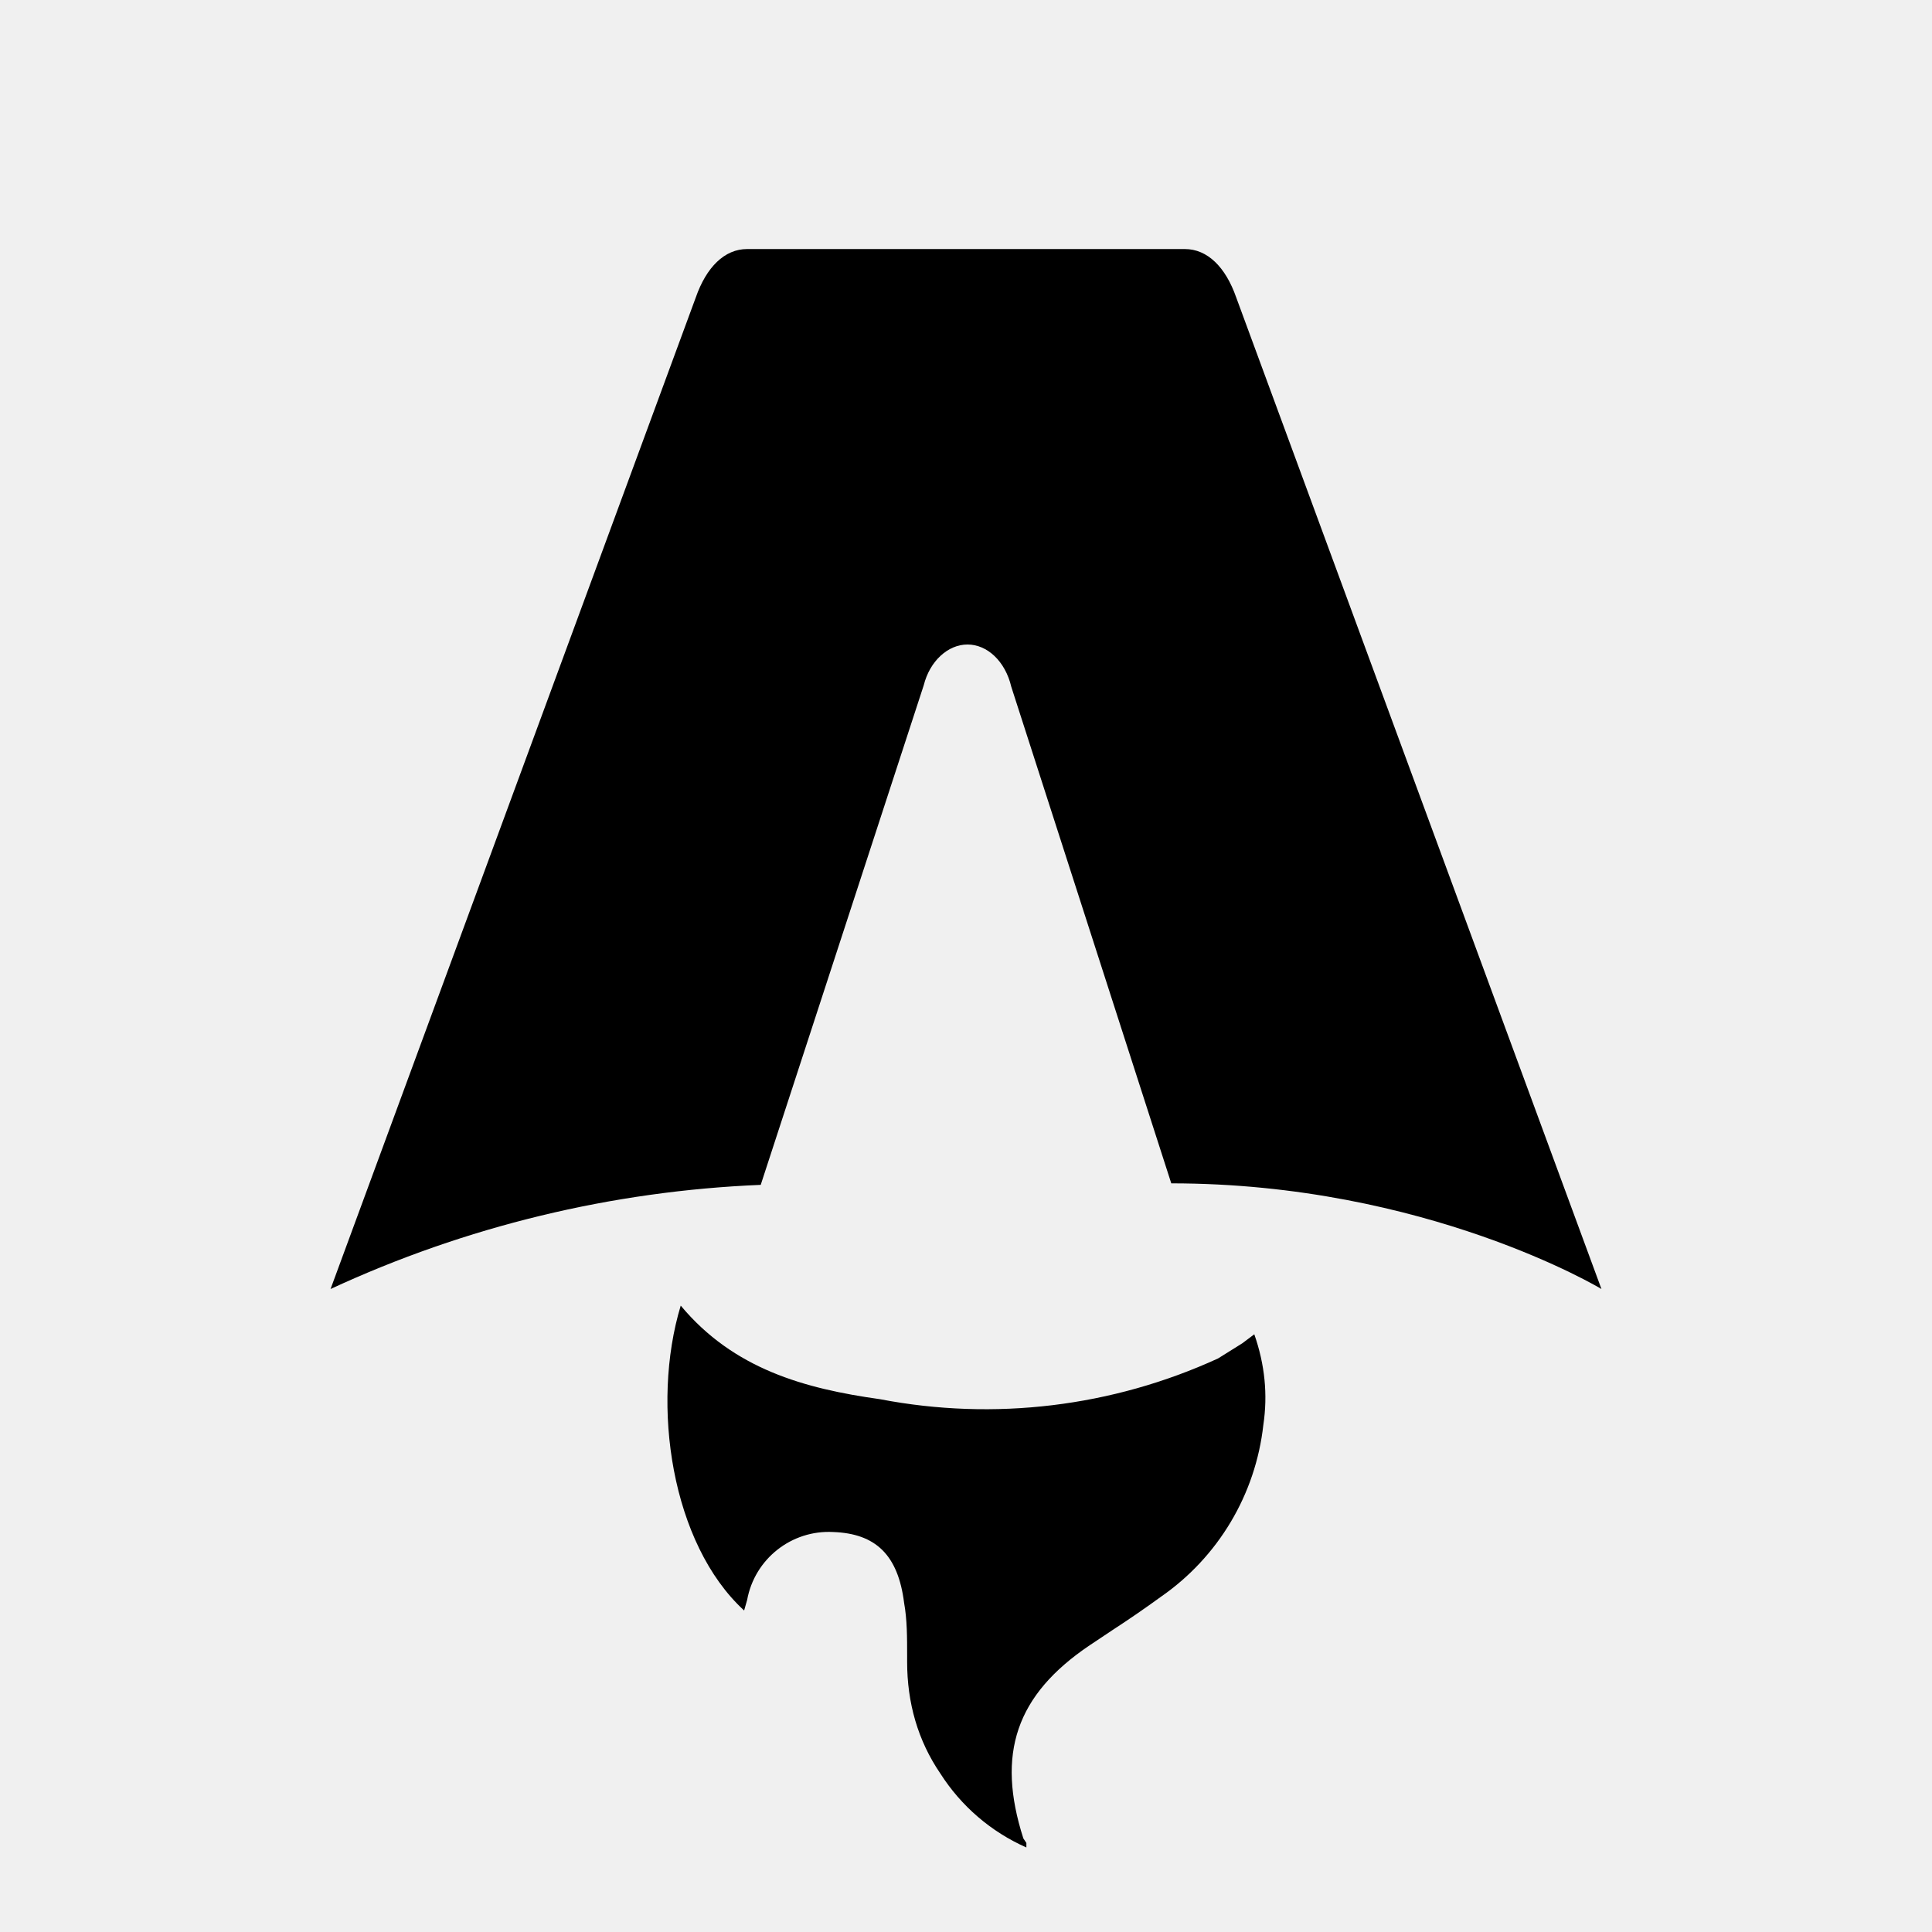
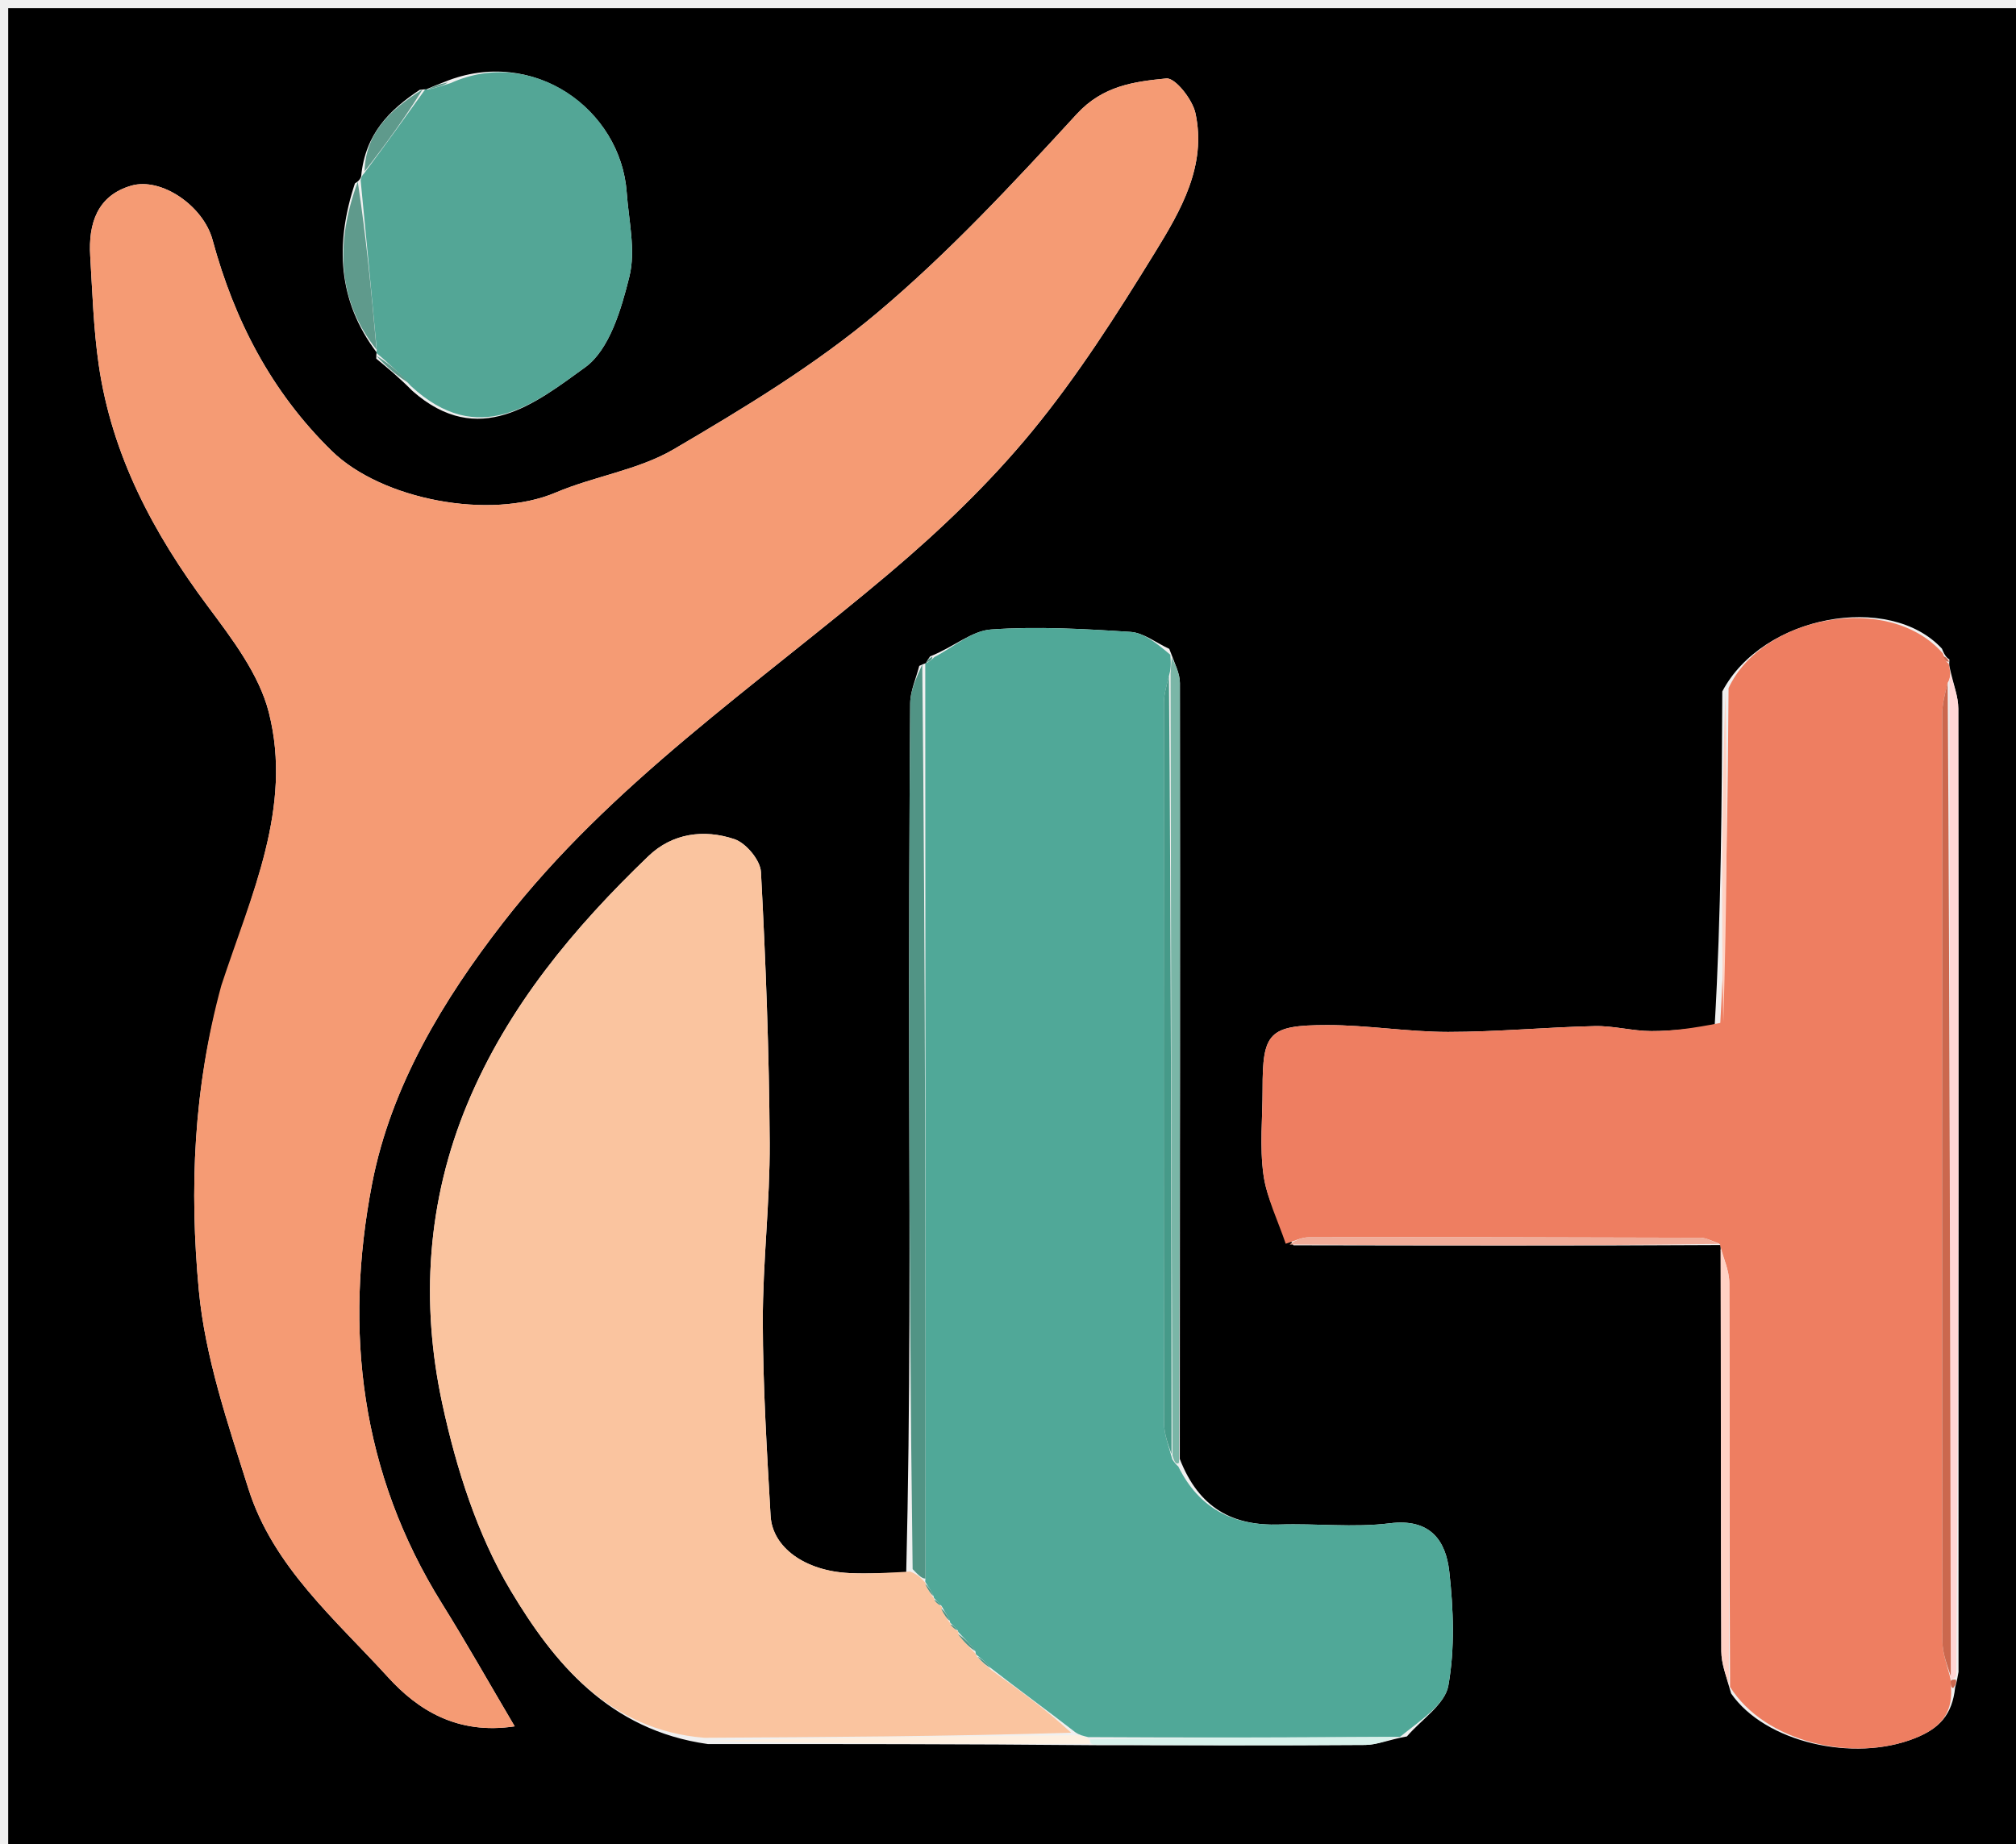
- <svg xmlns="http://www.w3.org/2000/svg" fill="none" viewBox="0 0 128 128">
-   <path d="M50.4 78.5a75.1 75.1 0 0 0-28.5 6.9l24.2-65.7c.7-2 1.9-3.2 3.4-3.2h29c1.5 0 2.7 1.2 3.4 3.2l24.2 65.7s-11.6-7-28.5-7L67 45.5c-.4-1.7-1.6-2.8-2.9-2.8-1.3 0-2.5 1.1-2.9 2.7L50.4 78.5Zm-1.1 28.2Zm-4.2-20.2c-2 6.6-.6 15.8 4.2 20.2a17.5 17.5 0 0 1 .2-.7 5.5 5.5 0 0 1 5.7-4.5c2.8.1 4.3 1.5 4.7 4.7.2 1.1.2 2.3.2 3.5v.4c0 2.7.7 5.2 2.2 7.4a13 13 0 0 0 5.7 4.9v-.3l-.2-.3c-1.8-5.6-.5-9.5 4.4-12.8l1.5-1a73 73 0 0 0 3.2-2.2 16 16 0 0 0 6.8-11.4c.3-2 .1-4-.6-6l-.8.6-1.6 1a37 37 0 0 1-22.4 2.7c-5-.7-9.7-2-13.2-6.2Z" />
-   <style>
-         path { fill: #000; }
-         @media (prefers-color-scheme: dark) {
-             path { fill: #FFF; }
-         }
-     </style>
+ <svg xmlns="http://www.w3.org/2000/svg" version="1.1" id="Layer_1" x="0px" y="0px" width="100%" viewBox="0 0 246 225" enable-background="new 0 0 246 225" xml:space="preserve">
+   <path fill="#000000" opacity="1" stroke="none" d=" M146,226   C97.333,226 49.167,226 1,226   C1,151 1,76 1,1   C83,1 165,1 247,1   C247,76 247,151 247,226   C213.5,226 180,226 146,226  M51.961,10.931   C51.961,10.931 51.916,10.863 51.215,10.963   C47.552,13.403 44.568,16.316 44.071,21.511   C44.071,21.511 44.005,21.989 43.31,22.382   C40.89,29.704 41.168,36.684 45.976,43.032   C45.976,43.032 45.902,43.051 45.915,43.769   C47.269,44.882 48.623,45.996 50.342,47.723   C58.408,54.809 65.309,49.231 71.401,44.829   C74.37,42.683 75.816,37.726 76.8,33.756   C77.593,30.557 76.719,26.925 76.475,23.494   C75.747,13.285 64.959,5.635 54.29,9.976   C53.487,10.289 52.684,10.602 51.961,10.931  M133.931,212.988   C144.822,212.992 155.713,213.033 166.602,212.953   C168.043,212.942 169.478,212.309 171.676,211.914   C173.442,209.858 176.326,208.002 176.736,205.705   C177.541,201.192 177.36,196.39 176.847,191.791   C176.421,187.969 174.495,185.284 169.593,185.9   C165.172,186.455 160.623,185.899 156.138,186.051   C150.491,186.243 146.311,184.1 143.962,178.048   C143.98,146.483 144.009,114.919 143.976,83.355   C143.975,82.184 143.362,81.015 142.68,79.19   C141.103,78.467 139.561,77.22 137.945,77.116   C132.278,76.75 126.561,76.425 120.916,76.823   C118.55,76.99 116.314,79.006 113.495,80.105   C113.296,80.382 113.096,80.658 112.998,80.96   C112.998,80.96 112.905,80.909 112.171,81.267   C111.785,82.791 111.076,84.313 111.064,85.84   C110.954,100.883 110.916,115.927 110.944,130.97   C110.98,151.089 111.093,171.207 110.58,191.927   C108.252,191.951 105.918,192.091 103.598,191.975   C98.252,191.708 94.252,188.875 94.03,184.99   C93.579,177.09 93.092,169.18 93.08,161.273   C93.07,154.006 93.962,146.737 93.92,139.472   C93.855,128.447 93.442,117.419 92.853,106.409   C92.776,104.976 91.036,102.888 89.625,102.413   C85.927,101.165 82.055,101.666 79.123,104.482   C69.996,113.246 61.965,122.865 57.034,134.705   C52.094,146.565 51.313,158.987 53.97,171.305   C55.673,179.198 58.24,187.315 62.351,194.173   C67.593,202.917 74.294,211.151 86.377,212.844   C101.921,212.84 117.464,212.837 133.931,212.988  M210.02,151.941   C210.02,151.941 209.887,151.953 210.002,152.896   C210.001,169.105 209.976,185.313 210.041,201.522   C210.047,203.019 210.624,204.513 211.238,206.668   C215.363,212.635 226.167,215.12 233.675,212.126   C236.605,210.957 238.227,209.312 238.578,205.913   C238.672,205.598 238.765,205.283 238.988,204.042   C238.992,164.854 239.006,125.666 238.959,86.478   C238.957,84.997 238.357,83.518 237.918,81.512   C237.873,81.338 237.827,81.164 237.878,80.486   C237.606,80.297 237.335,80.108 236.963,79.163   C230.564,72.223 215.047,75.089 210.16,84.386   C210.096,97.907 210.032,111.427 209.226,125.274   C206.652,125.477 204.077,125.841 201.504,125.834   C199.2,125.828 196.893,125.173 194.596,125.225   C188.626,125.361 182.661,125.938 176.694,125.937   C171.777,125.936 166.86,125.095 161.943,125.1   C154.793,125.108 154.062,126.023 154.065,132.919   C154.066,136.403 153.699,139.938 154.173,143.356   C154.572,146.235 155.946,148.98 157.833,151.975   C175.234,152.008 192.634,152.041 210.02,151.941  M26.991,120.692   C23.593,132.768 23.11,145.201 24.263,157.479   C25.032,165.673 27.81,173.756 30.314,181.691   C33.313,191.192 40.929,197.636 47.353,204.692   C50.948,208.641 55.752,211.744 62.805,210.681   C59.634,205.312 56.894,200.446 53.941,195.712   C44.006,179.791 41.941,162.393 45.405,144.449   C47.705,132.537 54.126,121.948 61.42,112.555   C74.516,95.689 92.289,83.66 108.473,69.999   C114.714,64.73 120.71,58.987 125.891,52.697   C131.499,45.886 136.291,38.348 140.93,30.814   C144.076,25.706 147.267,20.228 145.871,13.804   C145.508,12.133 143.402,9.467 142.324,9.574   C138.419,9.958 134.579,10.447 131.39,13.921   C123.651,22.35 115.799,30.808 107.067,38.153   C99.474,44.541 90.821,49.777 82.224,54.82   C77.882,57.367 72.522,58.112 67.809,60.113   C59.809,63.51 46.576,60.998 40.472,55.021   C33.099,47.8 28.603,39.099 25.934,29.268   C24.807,25.118 19.677,21.597 16.015,22.659   C11.864,23.863 10.769,27.298 11.009,31.237   C11.278,35.669 11.41,40.131 12.046,44.515   C13.649,55.567 18.709,65.071 25.326,73.95   C28.313,77.958 31.624,82.283 32.809,86.965   C35.742,98.549 30.65,109.165 26.991,120.692  z" />
+   <path fill="#F59B74" opacity="1" stroke="none" d=" M27.006,120.27   C30.65,109.165 35.742,98.549 32.809,86.965   C31.624,82.283 28.313,77.958 25.326,73.95   C18.709,65.071 13.649,55.567 12.046,44.515   C11.41,40.131 11.278,35.669 11.009,31.237   C10.769,27.298 11.864,23.863 16.015,22.659   C19.677,21.597 24.807,25.118 25.934,29.268   C28.603,39.099 33.099,47.8 40.472,55.021   C46.576,60.998 59.809,63.51 67.809,60.113   C72.522,58.112 77.882,57.367 82.224,54.82   C90.821,49.777 99.474,44.541 107.067,38.153   C115.799,30.808 123.651,22.35 131.39,13.921   C134.579,10.447 138.419,9.958 142.324,9.574   C143.402,9.467 145.508,12.133 145.871,13.804   C147.267,20.228 144.076,25.706 140.93,30.814   C136.291,38.348 131.499,45.886 125.891,52.697   C120.71,58.987 114.714,64.73 108.473,69.999   C92.289,83.66 74.516,95.689 61.42,112.555   C54.126,121.948 47.705,132.537 45.405,144.449   C41.941,162.393 44.006,179.791 53.941,195.712   C56.894,200.446 59.634,205.312 62.805,210.681   C55.752,211.744 50.948,208.641 47.353,204.692   C40.929,197.636 33.313,191.192 30.314,181.691   C27.81,173.756 25.032,165.673 24.263,157.479   C23.11,145.201 23.593,132.768 27.006,120.27  z" />
+   <path fill="#EE7E61" opacity="1" stroke="none" d=" M237.782,80.991   C237.827,81.164 237.873,81.338 237.961,82.014   C238.004,82.517 237.877,82.98 237.661,83.336   C237.291,84.835 237.001,85.978 237,87.122   C236.976,124.85 236.965,162.577 237.024,200.305   C237.026,201.883 237.706,203.46 238.032,205.018   C237.993,204.999 238.03,204.921 238.028,205.222   C238.045,205.722 238.065,205.922 238.084,206.121   C238.227,209.312 236.605,210.957 233.675,212.126   C226.167,215.12 215.363,212.635 211.109,205.87   C211.009,188.911 211.071,172.748 211.017,156.586   C211.011,155.041 210.281,153.498 209.888,151.953   C209.887,151.953 210.02,151.941 209.703,151.742   C208.75,151.372 208.115,151.055 207.48,151.053   C191.556,151.002 175.632,150.971 159.708,150.997   C158.768,150.998 157.828,151.51 156.888,151.784   C155.946,148.98 154.572,146.235 154.173,143.356   C153.699,139.938 154.066,136.403 154.065,132.919   C154.062,126.023 154.793,125.108 161.943,125.1   C166.86,125.095 171.777,125.936 176.694,125.937   C182.661,125.938 188.626,125.361 194.596,125.225   C196.893,125.173 199.2,125.828 201.504,125.834   C204.077,125.841 206.652,125.477 209.914,124.838   C210.711,110.925 210.819,97.449 210.927,83.973   C215.047,75.089 230.564,72.223 237.08,79.75   C237.348,80.595 237.543,80.813 237.782,80.991  z" />
+   <path fill="#50A898" opacity="1" stroke="none" d=" M114.019,80.182   C116.314,79.006 118.55,76.99 120.916,76.823   C126.561,76.425 132.278,76.75 137.945,77.116   C139.561,77.22 141.103,78.467 142.808,79.905   C142.903,81.138 142.871,81.657 142.637,82.513   C142.293,83.83 142.028,84.81 142.027,85.791   C142.001,115.069 141.988,144.347 142.037,173.624   C142.039,175.055 142.621,176.486 143.052,178.109   C143.346,178.549 143.549,178.77 143.78,178.967   C146.311,184.1 150.491,186.243 156.138,186.051   C160.623,185.899 165.172,186.455 169.593,185.9   C174.495,185.284 176.421,187.969 176.847,191.791   C177.36,196.39 177.541,201.192 176.736,205.705   C176.326,208.002 173.442,209.858 170.834,211.963   C157.683,212.043 145.374,212.073 132.789,211.997   C132.126,211.827 131.738,211.762 131.198,211.39   C127.692,208.664 124.339,206.245 120.901,203.562   C120.266,202.841 119.717,202.383 119.125,201.931   C119.082,201.937 119.076,201.85 119.026,201.52   C118.25,200.501 117.525,199.811 116.848,199.082   C116.896,199.044 116.97,199.141 116.822,198.925   C116.416,198.475 116.157,198.242 115.935,198.02   C115.971,198.031 115.948,198.103 115.897,197.8   C115.508,197 115.17,196.504 114.9,196.001   C114.968,195.995 114.979,196.132 114.833,195.916   C114.432,195.467 114.177,195.234 113.955,195.007   C113.989,195.014 113.969,195.081 113.916,194.784   C113.531,193.997 113.2,193.507 112.903,193.042   C112.937,193.065 112.887,193.131 112.923,192.652   C112.942,155.086 112.923,117.998 112.905,80.909   C112.905,80.909 112.998,80.96 113.157,80.859   C113.577,80.598 113.811,80.406 114.019,80.182  z" />
+   <path fill="#FAC49F" opacity="1" stroke="none" d=" M120.986,203.826   C124.339,206.245 127.692,208.664 130.705,211.458   C115.563,211.914 100.761,211.996 85.96,212.078   C74.294,211.151 67.593,202.917 62.351,194.173   C58.24,187.315 55.673,179.198 53.97,171.305   C51.313,158.987 52.094,146.565 57.034,134.705   C61.965,122.865 69.996,113.246 79.123,104.482   C82.055,101.666 85.927,101.165 89.625,102.413   C91.036,102.888 92.776,104.976 92.853,106.409   C93.442,117.419 93.855,128.447 93.92,139.472   C93.962,146.737 93.07,154.006 93.08,161.273   C93.092,169.18 93.579,177.09 94.03,184.99   C94.252,188.875 98.252,191.708 103.598,191.975   C105.918,192.091 108.252,191.951 111.067,191.794   C111.998,192.152 112.442,192.641 112.887,193.131   C112.887,193.131 112.937,193.065 112.939,193.346   C113.283,194.112 113.626,194.596 113.969,195.081   C113.969,195.081 113.989,195.014 114.029,195.279   C114.373,195.74 114.676,195.936 114.979,196.132   C114.979,196.132 114.968,195.995 114.917,196.315   C115.226,197.124 115.587,197.613 115.948,198.103   C115.948,198.103 115.971,198.031 116.017,198.288   C116.365,198.744 116.668,198.942 116.97,199.141   C116.97,199.141 116.896,199.044 116.934,199.378   C117.673,200.425 118.375,201.137 119.076,201.85   C119.076,201.85 119.082,201.937 119.227,202.188   C119.91,202.902 120.448,203.364 120.986,203.826  z" />
+   <path fill="#53A696" opacity="1" stroke="none" d=" M54.994,10.138   C64.959,5.635 75.747,13.285 76.475,23.494   C76.719,26.925 77.593,30.557 76.8,33.756   C75.816,37.726 74.37,42.683 71.401,44.829   C65.309,49.231 58.408,54.809 50.099,47.073   C48.538,45.299 47.22,44.175 45.902,43.051   C45.902,43.051 45.976,43.032 45.972,42.642   C45.314,35.498 44.659,28.743 44.005,21.989   C44.005,21.989 44.071,21.511 44.433,21.154   C47.169,17.485 49.542,14.174 51.916,10.863   C51.916,10.863 51.961,10.931 52.252,10.927   C53.359,10.662 54.177,10.4 54.994,10.138  z" />
+   <path fill="#519485" opacity="1" stroke="none" d=" M112.923,192.652   C112.442,192.641 111.998,192.152 111.363,191.493   C111.093,171.207 110.98,151.089 110.944,130.97   C110.916,115.927 110.954,100.883 111.064,85.84   C111.076,84.313 111.785,82.791 112.538,81.088   C112.923,117.998 112.942,155.086 112.923,192.652  z" />
+   <path fill="#FFD6D5" opacity="1" stroke="none" d=" M237.877,82.98   C237.877,82.98 238.004,82.517 238.02,82.277   C238.357,83.518 238.957,84.997 238.959,86.478   C239.006,125.666 238.992,164.854 238.715,204.512   C238.443,204.981 238.03,204.921 238.03,204.921   C238.03,204.921 237.993,204.999 238.002,204.545   C237.966,163.721 237.922,123.351 237.877,82.98  z" />
+   <path fill="#7AB6A7" opacity="1" stroke="none" d=" M143.871,178.507   C143.549,178.77 143.346,178.549 143.073,177.65   C142.931,145.391 142.885,113.783 142.838,82.176   C142.871,81.657 142.903,81.138 142.985,80.232   C143.362,81.015 143.975,82.184 143.976,83.355   C144.009,114.919 143.98,146.483 143.871,178.507  z" />
+   <path fill="#FFD1C4" opacity="1" stroke="none" d=" M209.945,152.425   C210.281,153.498 211.011,155.041 211.017,156.586   C211.071,172.748 211.009,188.911 210.957,205.541   C210.624,204.513 210.047,203.019 210.041,201.522   C209.976,185.313 210.001,169.105 209.945,152.425  z" />
+   <path fill="#F0AC99" opacity="1" stroke="none" d=" M157.361,151.88   C157.828,151.51 158.768,150.998 159.708,150.997   C175.632,150.971 191.556,151.002 207.48,151.053   C208.115,151.055 208.75,151.372 209.71,151.808   C192.634,152.041 175.234,152.008 157.361,151.88  z" />
+   <path fill="#FEF0E1" opacity="1" stroke="none" d=" M86.168,212.461   C100.761,211.996 115.563,211.914 130.858,211.765   C131.738,211.762 132.126,211.827 132.767,212.179   C133.022,212.467 133.008,212.833 133.008,212.833   C117.464,212.837 101.921,212.84 86.168,212.461  z" />
+   <path fill="#FFD2C4" opacity="1" stroke="none" d=" M210.543,84.179   C210.819,97.449 210.711,110.925 210.285,124.675   C210.032,111.427 210.096,97.907 210.543,84.179  z" />
+   <path fill="#5F9A8C" opacity="1" stroke="none" d=" M43.657,22.185   C44.659,28.743 45.314,35.498 45.951,42.674   C41.168,36.684 40.89,29.704 43.657,22.185  z" />
+   <path fill="#D8F1EB" opacity="1" stroke="none" d=" M133.469,212.911   C133.008,212.833 133.022,212.467 133.044,212.285   C145.374,212.073 157.683,212.043 170.454,211.989   C169.478,212.309 168.043,212.942 166.602,212.953   C155.713,213.033 144.822,212.992 133.469,212.911  z" />
+   <path fill="#5F9A8C" opacity="1" stroke="none" d=" M51.566,10.913   C49.542,14.174 47.169,17.485 44.491,20.92   C44.568,16.316 47.552,13.403 51.566,10.913  z" />
+   <path fill="#5F9A8C" opacity="1" stroke="none" d=" M45.908,43.41   C47.22,44.175 48.538,45.299 49.916,46.766   C48.623,45.996 47.269,44.882 45.908,43.41  z" />
+   <path fill="#5F9A8C" opacity="1" stroke="none" d=" M54.642,10.057   C54.177,10.4 53.359,10.662 52.211,10.919   C52.684,10.602 53.487,10.289 54.642,10.057  z" />
+   <path fill="#CB684E" opacity="1" stroke="none" d=" M238.028,205.222   C238.03,204.921 238.443,204.981 238.651,204.974   C238.765,205.283 238.672,205.598 238.331,206.017   C238.065,205.922 238.045,205.722 238.028,205.222  z" />
+   <path fill="#519485" opacity="1" stroke="none" d=" M113.757,80.143   C113.811,80.406 113.577,80.598 113.106,80.847   C113.096,80.658 113.296,80.382 113.757,80.143  z" />
+   <path fill="#CB684E" opacity="1" stroke="none" d=" M237.83,80.738   C237.543,80.813 237.348,80.595 237.131,80.129   C237.335,80.108 237.606,80.297 237.83,80.738  z" />
+   <path fill="#CB684E" opacity="1" stroke="none" d=" M237.661,83.336   C237.922,123.351 237.966,163.721 238.041,204.564   C237.706,203.46 237.026,201.883 237.024,200.305   C236.965,162.577 236.976,124.85 237,87.122   C237.001,85.978 237.291,84.835 237.661,83.336  z" />
+   <path fill="#469A89" opacity="1" stroke="none" d=" M142.637,82.513   C142.885,113.783 142.931,145.391 142.955,177.457   C142.621,176.486 142.039,175.055 142.037,173.624   C141.988,144.347 142.001,115.069 142.027,85.791   C142.028,84.81 142.293,83.83 142.637,82.513  z" />
+   <path fill="#519485" opacity="1" stroke="none" d=" M119.026,201.52   C118.375,201.137 117.673,200.425 116.886,199.417   C117.525,199.811 118.25,200.501 119.026,201.52  z" />
+   <path fill="#519485" opacity="1" stroke="none" d=" M120.901,203.562   C120.448,203.364 119.91,202.902 119.27,202.183   C119.717,202.383 120.266,202.841 120.901,203.562  z" />
+   <path fill="#519485" opacity="1" stroke="none" d=" M115.897,197.8   C115.587,197.613 115.226,197.124 114.848,196.321   C115.17,196.504 115.508,197 115.897,197.8  z" />
+   <path fill="#519485" opacity="1" stroke="none" d=" M113.916,194.784   C113.626,194.596 113.283,194.112 112.905,193.323   C113.2,193.507 113.531,193.997 113.916,194.784  z" />
+   <path fill="#519485" opacity="1" stroke="none" d=" M116.822,198.925   C116.668,198.942 116.365,198.744 115.98,198.277   C116.157,198.242 116.416,198.475 116.822,198.925  z" />
+   <path fill="#519485" opacity="1" stroke="none" d=" M114.833,195.916   C114.676,195.936 114.373,195.74 113.995,195.272   C114.177,195.234 114.432,195.467 114.833,195.916  z" />
</svg>
